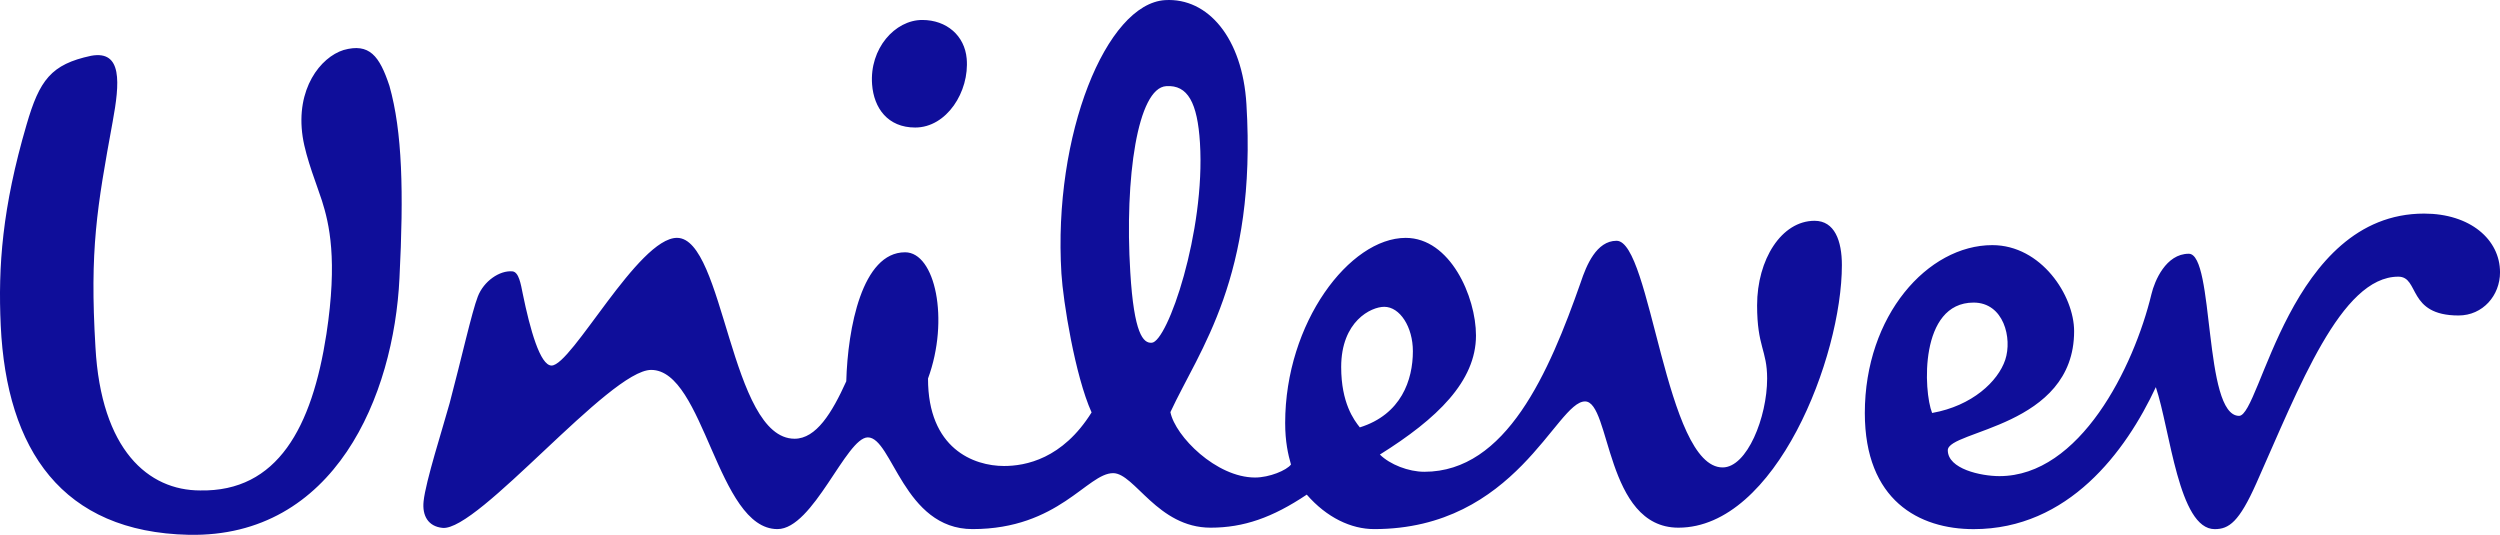
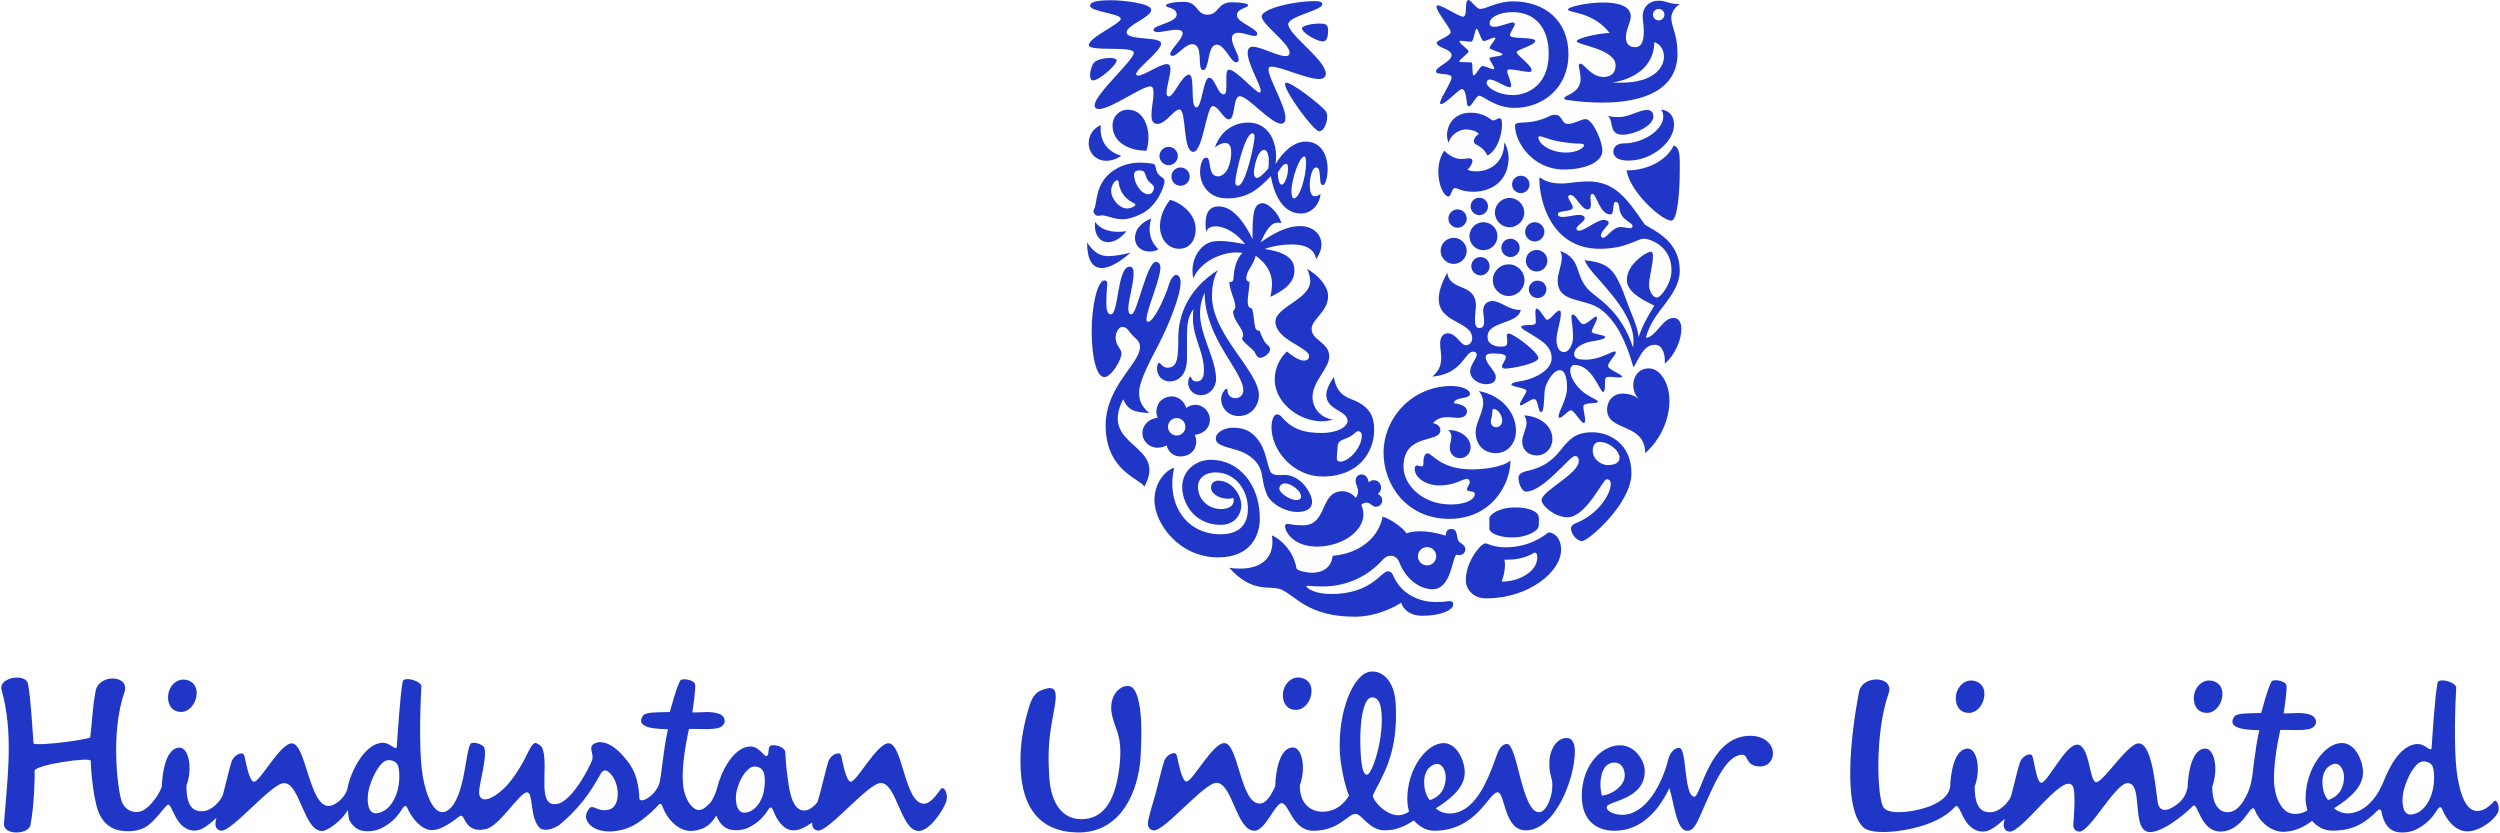
- <svg xmlns="http://www.w3.org/2000/svg" xmlns:xlink="http://www.w3.org/1999/xlink" version="1.1" id="Layer_1" width="1000" height="213.933" viewBox="0 0 1000 213.933" overflow="visible" enable-background="new 0 0 107.567 119" xml:space="preserve" style="overflow:visible">
-   <defs id="defs4237">
-     <pattern y="0" x="0" height="6" width="6" patternUnits="userSpaceOnUse" id="EMFhbasepattern" />
-   </defs>
-   <g id="g4177" transform="matrix(9.296751,0,0,9.296541,-0.01426004,-892.3554)" style="fill:#0f0e9a;fill-opacity:1">
-     <defs id="defs4179">
-       <rect y="0" height="119" width="107.566" x="0" id="XMLID_1_" />
-     </defs>
-     <clipPath id="XMLID_3_">
-       <use height="100%" width="100%" y="0" x="0" id="use4183" xlink:href="#XMLID_1_" />
-     </clipPath>
-     <path style="fill:#0f0e9a;fill-opacity:1" id="path4185" d="m 13.854,104.624 c -0.176,-0.561 -0.69,-1.822 -0.83,-2.753 -0.309,-2.062 0.769,-3.42 1.759,-3.731 1.111,-0.31 1.545,0.248 1.975,1.545 0.556,1.975 0.618,4.563 0.431,8.268 -0.243,5.061 -2.775,11.173 -9.069,11.046 -5.433,-0.119 -7.837,-3.638 -8.087,-9.007 -0.118,-2.531 0.063,-5.061 1.111,-8.639 0.556,-1.916 1.052,-2.598 2.777,-2.965 1.356,-0.248 1.234,1.17 0.927,2.842 -0.676,3.701 -0.99,5.488 -0.74,9.687 0.242,4.444 2.283,6.173 4.505,6.173 3.333,0.064 4.813,-2.713 5.433,-6.729 0.489,-3.208 0.12,-4.751 -0.192,-5.737 z m 71.064,4.383 c 1.298,0 1.67,1.535 1.36,2.465 -0.31,0.924 -1.419,1.978 -3.146,2.285 -0.372,-0.928 -0.558,-4.75 1.786,-4.75 z m -24.126,2.092 c 0,-1.045 -0.559,-1.91 -1.232,-1.91 -0.562,0 -1.853,0.615 -1.853,2.591 0,1.548 0.55,2.282 0.802,2.597 1.785,-0.558 2.283,-2.043 2.283,-3.278 z M 41.594,98.511 c -0.087,-0.99 -0.863,-1.664 -1.913,-1.664 -1.171,0 -2.274,1.229 -2.157,2.773 0.075,1.018 0.675,1.855 1.854,1.855 1.353,0.001 2.34,-1.542 2.216,-2.964 z m 10.037,3.625 c -0.107,-1.726 -0.525,-2.505 -1.452,-2.441 -1.229,0.074 -1.797,3.941 -1.546,8.006 0.16,2.652 0.555,3.061 0.923,3.035 0.68,-0.041 2.311,-4.779 2.075,-8.6 z m 40.941,6.497 c -0.765,3.173 -3.084,7.841 -6.544,7.841 -0.801,0 -2.221,-0.311 -2.221,-1.113 0,-0.865 5.435,-0.984 5.435,-5.122 0,-1.541 -1.419,-3.704 -3.519,-3.704 -2.777,0 -5.486,3.027 -5.486,7.223 0,3.762 2.337,4.997 4.682,4.997 4.075,0 6.544,-3.335 7.839,-6.11 0.62,1.852 0.984,6.11 2.533,6.11 0.615,0 1.05,-0.309 1.791,-1.973 1.847,-4.138 3.639,-8.89 6.109,-8.89 0.923,0 0.37,1.67 2.591,1.67 1.047,0 1.785,-0.864 1.785,-1.856 0,-1.421 -1.294,-2.528 -3.267,-2.528 -5.803,0 -7.033,8.703 -7.96,8.703 -1.544,0 -1.05,-6.975 -2.163,-6.975 -0.988,-0.001 -1.473,1.176 -1.605,1.727 z M 43.2,116.038 c 0.925,0 2.516,-0.3 3.768,-2.305 -0.716,-1.59 -1.227,-4.803 -1.298,-5.973 -0.368,-5.983 1.937,-11.611 4.46,-11.767 1.85,-0.112 3.33,1.639 3.5,4.476 0.455,7.455 -2.028,10.567 -3.271,13.252 0.21,1.041 1.976,2.813 3.642,2.813 0.615,0 1.359,-0.309 1.546,-0.559 -0.124,-0.429 -0.25,-0.984 -0.25,-1.789 0,-4.32 2.778,-7.963 5.186,-7.963 1.913,0 3.024,2.53 3.024,4.2 0,1.972 -1.668,3.58 -4.135,5.123 0.434,0.429 1.232,0.741 1.914,0.741 3.521,0 5.363,-4.26 6.727,-8.15 0.246,-0.742 0.681,-1.789 1.543,-1.789 1.481,0 2.101,9.752 4.563,9.752 1.053,0 1.915,-2.162 1.915,-3.824 0,-1.236 -0.432,-1.36 -0.432,-3.15 0,-1.973 1.05,-3.638 2.473,-3.638 0.863,0 1.175,0.86 1.175,1.907 0,3.951 -2.843,11.297 -7.034,11.297 -3.153,0 -2.907,-5.432 -4.017,-5.432 -1.24,0 -2.968,5.493 -9.072,5.493 -0.992,0 -2.039,-0.493 -2.901,-1.483 -1.479,0.99 -2.717,1.422 -4.137,1.422 -2.281,0 -3.271,-2.346 -4.194,-2.346 -1.113,0 -2.344,2.407 -6.051,2.407 -2.962,0 -3.456,-3.946 -4.503,-3.946 -0.928,0 -2.347,3.946 -3.889,3.946 -2.596,0 -3.146,-6.849 -5.434,-6.849 -1.789,0 -7.444,6.956 -8.979,6.797 -0.617,-0.064 -0.877,-0.525 -0.812,-1.143 0.087,-0.854 0.822,-3.14 1.12,-4.221 0.499,-1.877 0.957,-3.934 1.213,-4.59 0.254,-0.662 0.939,-1.134 1.489,-1.083 0.277,0.026 0.36,0.543 0.446,0.97 0.312,1.526 0.747,3.082 1.238,3.082 0.867,0 3.73,-5.494 5.396,-5.494 2.04,0 2.284,8.643 5.06,8.643 0.928,0 1.609,-1.109 2.224,-2.471 0.063,-2.287 0.68,-5.551 2.531,-5.551 1.297,0 1.915,2.898 0.986,5.432 -0.002,3.022 1.971,3.763 3.27,3.763" clip-path="url(#XMLID_3_)" />
+ <svg xmlns="http://www.w3.org/2000/svg" height="182.483" viewBox="0 0 1000 333.345" width="547.997">
+   <g fill="#1f36c7" transform="matrix(1.333333 0 0 -1.333333 -733.7521 127.3871)">
+     <path d="m6.654 271.311c-3.363-.15-7.428 1.735-6.527 4.947 4.842 17.458 2.377 34.818.965 53.25-.676 5.17 9.803 4.751 10.578.863 1.452-7.268 1.83-19.216 1.641-21.662-.179-2.436 22.646-5.807 22.537-4.027-.109 1.78.846 14.515 2.943 20.062 2.108 5.558 5.775 7.319 8.967 7.846 3.191.517 7.517.337 10.639-1.83 3.112-2.177 6.481-6.969 7.973-8.371 2.118-2.008 2.824 10.191 11.115 10.191 2.774 0 5.42-2.207 8.631-5.051-.169.756-.288 1.392-.338 1.879-.189 1.73.536 3.022 2.266 3.201 4.305.437 20.143-19.049 25.164-19.049 6.403 0 7.943 19.188 15.211 19.188 2.307 0 8.362-4.514 10.311-8.471.169.686.287 3.51.635 4.146.915 1.68 2.338 3.25 4.336 3.996 1.551.577 5.388.756 8.49-.805 3.102-1.581 5.876-3.729 8.232-7.576.686-1.143 1.58-2.098 2.236-.408.666 1.68 3.57 7.049 8.004 8.48 4.434 1.432 10.149-3.3 12.754-5.209 1.312-.974 1.602.756 2.705 2.406 1.104 1.65 3.221 3.967 8.361 2.525 5.14-1.442 13.222-14.636 16.006-14.576 2.784.07.865 10.769 5.479 14.566 2.118.935 4.743.237 7.457-1.473 7.466-6.244 12.059-12.279 16.672-20.689.994-1.471 2.029-1.61 3.58-.119 4.205 4.046 4.354 13.591-.408 14.654-4.752 1.084-6.274-2.464-7.885-.396-1.611 2.068-1.759 3.956-.029 6.104 1.73 2.138 5.647 3.371 9.793 2.953 4.146-.427 7.417-1.689 10.758-4.125 3.331-2.416 5.458-4.514 7.396-6.592.497-.517 1.084-.439 1.621 1.162 1.461 4.235 6.244 10.031 12.109 9.365 5.846-.666 7.544-3.638 9.334-6.104.149.467.34.914.578 1.371.865 1.68 2.216 3.262 4.115 3.998 1.471.567 5.13.935 8.152-.566 3.042-1.491 5.638-3.56 7.994-7.328.656-1.054 1.321-1.024 1.947.666.626 1.68 2.714 6.274 6.174 7.447 3.44 1.163 6.414-.895 9.406-2.824l-.01.039c-.179 1.73.547 3.022 2.277 3.201 4.305.437 20.142-19.049 25.152-19.049 6.413 0 7.953 19.199 15.221 19.199 4.324 0 9.673-8.131 10.896-11.512v-.002c1.221-3.39-.955-6.769-2.078-5.258-1.133 1.511-3.926 5.875-6.75 5.875-7.775 0-8.461-24.209-14.178-24.209-4.663 0-12.685 15.391-15.111 15.391-1.372 0-2.594-4.364-3.459-8.639-.249-1.193-.478-2.635-1.254-2.715-1.541-.139-3.47 1.184-4.176 3.043-.716 1.829-1.999 7.594-3.4 12.844-.268.974-.655 2.287-1.072 3.699-.746 1.044-2.794 2.713-3.709 3.012-6.482 2.128-7.557-8.312-8.113-12.109-.557-3.808-.874-7.227-1.014-10.746-.099-2.664-5.329-3.699-6.283-2.506-.656.815-.208 3.151-1.043 3.797-1.064.815-3.103-4.185-7.209-3.777-6.492.666-11.225 10.221-12.766 16.504-.328 1.342-1.302 4.146-2.645 5.846-.189.219-.378.418-.566.627l-.029.019v.01c-1.73 1.76-3.093 2.714-4.783 2.336-1.69-.368-4.931-3.46-5.637-9.922-.706-6.452 1.035-16.564 2.367-22.439 3.659-.129 7.545.359 11.154-.268 4.036-.676 4.046-4.742.814-5.836-3.48-1.173-6.949-.408-10.617-.547.249-1.879 1.462-9.496 1.094-11.275-.358-1.76-5.33-2.643-5.986-1.381-1.829 3.549-3.369 10-4.125 12.525-4.613.129-9.644-.048-10.658 1.354-4.176 5.746 8.152 5.408 9.912 5.537-1.988 8.928-2.426 17.249-3.311 21.146-1.223 5.359-8.103 9.088-8.162 6.463-.109-4.146-1.024-8.709-2.754-11.801-1.73-3.092-4.564-6.384-7.209-8.393-2.217-1.7-5.597-3.111-8.143-1.6-2.545 1.511.08 3.987-.785 6.502-.855 2.515-7.854 16.464-13.998 17.588-8.182 1.501-3.599-13.61-5.607-21.256-.388-1.501-.944-2.228-2.555-3.014-1.601-.805-2.793 2.238-4.762 6.105-2.227 4.384-5.787 9.652-8.859 12.396-5.796 5.18-9.534 5.012-9.484.945.04-3.181 3.112-13.353 2.197-17.369-.07-1.471-4.255-2.943-5.527-1.988-2.157 2.664-2.247 21.086-8.689 26.346-5.528 4.514-9.136-5.427-10.508-13.053-1.362-7.616-1.314-22.906-.578-36.109.119-2.187-6.828-4.216-7.475-2.068-1.084 5.836-1.979 20.361-2.387 26.336-.775 1.541-2.714-2.376-6.621-1.68-6.77 1.213-11.871 11.721-13.104 18.084-.726 3.738-5.011 7.148-7.566 7.148-7.765 0-9.037-25.074-14.744-25.074-4.673 0-12.685 15.381-15.121 15.381-1.372 0-2.596-4.354-3.471-8.629-.239-1.193-.467-2.635-1.252-2.715-1.531-.139-3.45 1.184-4.166 3.033-.716 1.839-1.999 7.604-3.4 12.854-.08.308-.178.636-.277.994-1.243 2.615-4.494 6.115-8.113 6.264-3.619.149-6.383-1.799-6.383-10.25 2.605-7.099.875-15.221-2.764-15.221-5.18 0-6.909 9.136-7.078 15.549-.626 2.177-3.63 6.989-6.752 9.146-3.122 2.147-7.805 1.074-9.346-3.221-1.541-4.305-4.583-27.43 1.104-43.625 2.446-6.969-10.17-7.597-11.512-.578-1.352 7.019-1.412 12.906-2.168 18.543-.119.905-20.56 3.618-22.707 2.555-.597-7.407-.955-16.583-2.188-23.801-.287-1.708-2.052-2.531-4.07-2.621zm66.178.783c-3.281 0-6.363 3.449-6.035 7.773.209 2.853 1.889 5.199 5.189 5.199 3.788 0 6.553-4.324 6.215-8.311-.249-2.764-2.426-4.662-5.369-4.662zm82.293 32.271c1.44-.054 2.961.657 3.576 1.867.905 1.76 1.014 7.259-.338 11.266-1.342 4.007-3.877 7.555-7.924 8.111-4.036.557-4.046-5.597-3.43-8.818.616-3.211 3.121-9.654 6.293-11.852.528-.367 1.168-.549 1.822-.574zm146.6 2.566c1.415.004 3.009.713 3.551 2.402.825 2.585.418 6.573-.348 9.049-.775 2.476-2.941 6.511-6.908 7.008-3.957.487-4.374-5.617-3.529-8.838.855-3.221 2.335-6.891 5.338-9.088.465-.345 1.156-.535 1.896-.533z" fill-rule="evenodd" transform="matrix(.75 0 0 -.75 550.3143 95.5353)" />
+     <path d="m751.207 272.066c-3.103-.15-6.679 1.448-7.35 4.957-3.012 15.639-6.83 45.733 1.641 54.174 3.659 3.649 19.037 1.71 27.607-1.969 5.955-2.555 7.835-4.871 9.316-6.283 2.118-2.008 2.824 10.021 11.125 10.021 2.764 0 5.408-2.207 8.619-5.051-.169.756-.289 1.392-.338 1.879-.179 1.73.537 3.022 2.277 3.191 5.021.527 21.475-24.059 25.283-18.312 1.481 2.237.346 14.555.297 15.111-.189 1.73.548 3.022 2.268 3.191 4.305.447 14.466-19.416 19.477-19.416 6.363 0 1.381 18.709 8.43 19.564 5.06.616 14.477-7.089 17.658-10.35 2.048-2.098 2.823 10.191 11.125 10.191 3.917 0 6.759-2.366 8.758-4.523 1.998-2.157 4.066-6.522 4.961-4.086 1.551 4.205 6.234 8.938 11.852 8.699 4.504-.199 8.152-2.158 11.045-4.365 2.416 2.764 5.349 3.908 8.133 3.908 9.326.06 14.078-4.086 18.055-8.023 1.024-.994 1.591-.16 1.721.824.209 1.611.894 3.132 1.252 3.818.885 1.69 2.039 2.964 4.047 3.699 1.551.577 5.388.764 8.49-.807 3.102-1.571 5.866-3.727 8.223-7.564.706-1.153 1.58-2.098 2.246-.418.666 1.69 3.172 7.059 8.004 8.49 4.822 1.432 11.661-3.042 14.018-6.84 1.432-2.307-.248-5.986-1.213-5.012-.815.815-2.267 2.455-4.156 3.33-6.502 2.973-9.156-4.951-10.518-12.576-1.362-7.635-1.314-22.916-.578-36.109.129-2.197-6.838-4.224-7.475-2.066-1.084 5.836-1.979 20.361-2.387 26.336-.775 1.531-2.714-2.388-6.631-1.682-6.005 1.074-10.012 8.452-12.637 15.023-2.625 6.582-7.795 12.676-14.416 12.676-1.909 0-4.146-.875-5.359-2.078 6.91-4.325 11.584-8.828 11.584-14.355 0-4.673-3.112-11.762-8.471-11.762-6.741 0-14.525 10.199-14.525 22.299 0 1.839.466 3.57.744 4.674-2.197 1.402-5.16 1.919-7.586.885-2.058-.885-4.941-4.186-5.646-10.648-.706-6.452 1.045-16.564 2.367-22.439 3.669-.129 7.545.359 11.154-.268 4.036-.686 4.057-4.732.826-5.836-3.49-1.173-6.96-.408-10.619-.537.249-1.889 1.461-9.504 1.094-11.283-.368-1.76-5.338-2.655-5.994-1.383-1.829 3.559-3.361 10.002-4.127 12.527-4.603.139-9.634-.05-10.648 1.352-4.186 5.746 8.143 5.418 9.902 5.527-1.988 8.938-2.416 17.259-3.311 21.156-.467 2.048-1.331 4.415-2.932 7.02-1.581 2.545-3.54 4.555-6.225 4.664-2.684.119-6.373-1.789-6.373-10.25 2.595-7.099.865-15.223-2.764-15.223-5.19 0-6.909 9.148-7.088 15.561-.626 2.177-1.164 5.2-6.135 8.033-2.475 1.412-4.732 1.431-5.607-1.064-.885-2.505-1.788-24.617-7.883-24.617-4.663 0-15.142 17.349-17.479 15.381-2.346-1.949-2.326-14.873-7.188-14.873-4.663 0-11.841 15.262-14.277 15.262-1.372-0-2.217-4.356-3.082-8.631-.249-1.193-.478-2.635-1.254-2.715-1.541-.139-3.458 1.184-4.174 3.033-.716 1.839-1.999 7.596-3.4 12.855-.08.308-.17.636-.279.994-1.243 2.615-4.494 6.115-8.113 6.264-3.619.149-6.383-1.799-6.383-10.26 2.605-7.089.875-15.223-2.764-15.223-5.18 0-6.909 9.148-7.078 15.561-.626 2.177-1.6 4.484-6.75 6.939-5.14 2.456-17.11 4.603-19.805 1.213-2.704-3.4-3.759-29.658 1.928-45.854 1.223-3.485-1.407-5.383-4.51-5.533zm132.781.404c-3.281 0-6.373 3.449-6.045 7.773.209 2.853 1.891 5.199 5.191 5.199 3.798 0 6.561-4.324 6.213-8.301-.239-2.764-2.417-4.672-5.359-4.672zm-95.312.01c-3.281 0-6.373 3.449-6.035 7.764.209 2.863 1.889 5.211 5.189 5.211 3.788 0 6.551-4.326 6.203-8.312-.239-2.764-2.415-4.662-5.357-4.662zm181.213 32.393c1.44-.055 2.963.657 3.578 1.867.895 1.75 1.004 7.257-.338 11.254-1.342 4.017-3.877 7.566-7.924 8.123-4.036.547-4.046-5.597-3.43-8.818.626-3.211 3.121-9.664 6.293-11.852.528-.367 1.166-.549 1.82-.574zm-35.285.932c1.889 0 3.449 2.426 3.449 5.359 0 3.46-1.392 7.605-6.393 9.176-.706-.885-2.246-2.943-2.246-7.277 0-5.538 3.619-7.258 5.189-7.258z" fill-rule="evenodd" transform="matrix(.75 0 0 -.75 550.3143 95.5353)" />
+     <g stroke-width="2.101">
+       <path d="m885.484-124.261c-.37 1.179-1.45 3.828-1.744 5.784-.649 4.332 1.616 7.185 3.696 7.838 2.334.651 3.246-.521 4.149-3.246 1.168-4.149 1.298-9.586.905-17.37-.511-10.632-5.83-23.473-19.053-23.206-11.414.25-16.465 7.643-16.99 18.922-.248 5.317.132 10.633 2.334 18.149 1.168 4.025 2.21 5.458 5.834 6.229 2.849.521 2.593-2.458 1.948-5.971-1.42-7.775-2.08-11.53-1.555-20.351.508-9.336 4.796-12.969 9.465-12.969 7.002-.134 10.112 5.7 11.414 14.137 1.027 6.74.252 9.981-.403 12.053zm149.299-9.208c2.727 0 3.509-3.225 2.857-5.179-.651-1.941-2.981-4.156-6.609-4.8-.781 1.95-1.172 9.979 3.752 9.979zm-50.687-4.395c0 2.195-1.174 4.013-2.588 4.013-1.181 0-3.893-1.292-3.893-5.443 0-3.252 1.156-4.794 1.685-5.456 3.75 1.172 4.796 4.292 4.796 6.887zm-40.333 26.446c-.183 2.08-1.813 3.496-4.019 3.496-2.46 0-4.777-2.582-4.532-5.826.158-2.139 1.418-3.897 3.895-3.897 2.843-.002 4.916 3.24 4.656 6.227zm21.087-7.616c-.225 3.626-1.103 5.263-3.051 5.128-2.582-.155-3.775-8.28-3.248-16.82.336-5.571 1.166-6.431 1.939-6.376 1.429.086 4.855 10.04 4.359 18.067zm86.014-13.649c-1.607-6.666-6.479-16.473-13.748-16.473-1.683 0-4.666.653-4.666 2.338 0 1.817 11.418 2.067 11.418 10.761 0 3.237-2.981 7.782-7.393 7.782-5.834 0-11.526-6.359-11.526-15.175 0-7.903 4.91-10.498 9.836-10.498 8.561 0 13.748 7.006 16.469 12.836 1.303-3.891 2.067-12.836 5.322-12.836 1.292 0 2.206.649 3.763 4.145 3.88 8.693 7.645 18.677 12.835 18.677 1.939 0 .777-3.508 5.443-3.508 2.2 0 3.75 1.815 3.75 3.899 0 2.985-2.719 5.311-6.864 5.311-12.192 0-14.776-18.284-16.723-18.284-3.244 0-2.206 14.654-4.544 14.654-2.076.002-3.095-2.471-3.372-3.628zm-103.726-15.557c1.943 0 5.286.63 7.916 4.843-1.504 3.34-2.578 10.09-2.727 12.548-.773 12.569 4.069 24.393 9.37 24.721 3.887.235 6.996-3.443 7.353-9.403.956-15.662-4.261-22.2-6.872-27.841.441-2.187 4.151-5.91 7.652-5.91 1.292 0 2.855.649 3.248 1.174-.261.901-.525 2.067-.525 3.758 0 9.076 5.836 16.729 10.895 16.729 4.019 0 6.353-5.315 6.353-8.824 0-4.143-3.504-7.521-8.687-10.763.912-.901 2.588-1.557 4.021-1.557 7.397 0 11.267 8.95 14.133 17.122.517 1.559 1.431 3.758 3.242 3.758 3.111 0 4.414-20.488 9.586-20.488 2.212 0 4.023 4.542 4.023 8.034 0 2.597-.907 2.857-.907 6.618 0 4.145 2.206 7.643 5.196 7.643 1.813 0 2.469-1.807 2.469-4.006 0-8.301-5.973-23.733-14.778-23.733-6.624 0-6.107 11.412-8.439 11.412-2.605 0-6.236-11.54-19.059-11.54-2.084 0-4.284 1.036-6.095 3.116-3.107-2.08-5.708-2.987-8.691-2.987-4.792 0-6.872 4.929-8.811 4.929-2.338 0-4.925-5.057-12.713-5.057-6.223 0-7.261 8.29-9.46 8.29-1.95 0-4.931-8.29-8.17-8.29-5.454 0-6.609 14.389-11.416 14.389-3.759 0-15.639-14.614-18.864-14.28-1.296.134-1.843 1.103-1.706 2.401.183 1.794 1.727 6.597 2.353 8.868 1.048 3.943 2.011 8.265 2.548 9.643.534 1.391 1.973 2.382 3.128 2.275.582-.055.756-1.141.937-2.038.655-3.206 1.569-6.475 2.601-6.475 1.821 0 7.836 11.542 11.337 11.542 4.286 0 4.798-18.158 10.631-18.158 1.95 0 3.38 2.33 4.672 5.191.132 4.805 1.429 11.662 5.317 11.662 2.725 0 4.023-6.088 2.071-11.412-.004-6.349 4.141-7.906 6.87-7.906" />
+       <path d="m1037.451 55.09c-.962 0-2.34 0-3.099 1.511-.622 1.24-.412 3.237-1.582 4.13 1.17-.342 2.408-.342 3.37-.342 3.101 0 6.063 2.132 8.336 2.132 1.498 0 1.981-.964 1.981-1.924 0-3.032-6.112-5.506-9.007-5.506zm1.513-7.775c7.149 0 13.696 5.71 13.696 10.731 0 2.342-1.105 4.267-3.927 4.611.481-.62.687-1.101.687-2.202 0-3.786-5.767-7.983-12.036-7.983-2.273 0-2.962-1.58-2.962-2.405 0-1.929 1.861-2.752 4.542-2.752zm-.548-2.891c.897-6.534 10.799-15.343 13.482-15.135 1.794.151 2.481 8.532 2.481 15.135 0 3.784.208 6.744-1.79 7.433-3.17-6.401-11.486-7.708-14.173-7.433" />
+       <path d="m883.549 1.148c2.336 0 1.855 14.313 5.639 14.313.897 0 1.172-.895 1.172-1.996 0-3.233-1.584-7.983-1.584-10.595 0-1.309.345-1.723.964-1.723 1.653 0 4.542 15.759 7.362 15.759.895 0 1.307-.895 1.307-1.79 0-3.303-4.193-12.796-4.193-15.479 0-.414.134-.756.481-.756 1.721 0 5.16 7.429 6.259 11.143.62 1.929 1.445 2.962 2.204 2.962.687 0 1.309-.758 1.309-2.342 0-3.714-3.443-12.452-6.471-18.303-2.336-4.54-5.983-11.072-5.983-14.719 0-1.859.338-3.784 3.023-6.124-4.404.275-6.191.687-7.841 4.126-7.364-14.654 13.553-13.21 6.397-26.208-1.309 2.334-11.626 4.744-11.626 18.366 0 11.765 10.318 18.645 10.318 23.528 0 .962-.34 1.788-1.235 2.544-2.273 1.931-2.343 3.508-4.13 3.508-1.305 0-2.893-3.025-1.24-5.708.553-.895 1.034-1.445 1.034-2.271 0-1.924-3.03-7.082-5.16-7.082-2.135 0-3.782 5.29-3.782 13.826 0 7.572 1.716 15.204 3.851 15.204.618 0 .824-.412.824-.964 0-.895-.273-2.681-.273-5.708 0-3.233.756-3.511 1.376-3.511" />
+       <path d="m901.089-19.007c2.893 0 5.298 2.137 5.298 6.876v7.021c0 2.683.208 5.708 1.998 7.845-.208-.897-.208-1.859-.208-2.754 0-5.918 3.301-9.979 3.301-15.687 0-2.13-.62-3.303-2.267-3.303-1.584 0-1.445 1.445-1.792 1.445-.273 0-.687-.893-.687-1.857 0-1.445 1.032-3.714 3.92-3.714 2.479 0 4.471 2.269 4.471 4.815 0 6.187-4.815 13.072-4.815 19.675 0 2.891.756 4.815 1.376 6.332 0-13.693 11.626-23.668 11.626-29.376 0-1.309-.962-2.342-2.408-2.342-1.582 0-2.34 1.242-2.34 2.206 0 .481-.069.618-.275.618-.41 0-1.649-1.376-1.649-3.168 0-2.267 1.855-5.023 5.296-5.023 3.918 0 6.053 3.307 6.053 6.265 0 7.221-14.103 18.162-14.103 29.855 0 1.998.34 5.231 1.79 7.706-9.082-5.845-11.902-13.622-11.902-20.433 0-5.918-.206-8.872-3.233-8.872-1.584 0-1.996 1.441-2.548 1.441-.412 0-.62-1.237-.62-1.58.004-2.544 1.864-3.99 3.719-3.99" />
+       <path d="m1005.326 58.46c.874.586 4.752-.342 9.767 2.137.618.338 1.237.477 1.788.477 2.412 0 1.792-2.75 3.996-2.75 1.716 0 3.925 1.445 5.233 1.445 2.05 0 5.011-6.469 5.011-9.496 0-3.508-5.288-5.643-11.553-5.643-9.145 0-14.656 7.981-14.656 13.143 0 .412.21.55.414.687zm15.001-8.738c3.03 0 5.301 1.376 5.301 2.204 0 .271-.412.479-1.309.479-.895 0-2.685.067-6.059.62-2.895.481-5.097 1.582-5.923 1.582-.275 0-.414-.137-.414-.342 0-1.792 3.307-4.542 8.404-4.542" />
+       <path d="m902.537-44.945c-2.269-.553-5.918-4.124-5.918-9.773 0-6.737 7.225-17.13 19.127-17.13 10.042 0 12.521 6.95 12.521 11.632 0 10.387-6.395 17.681-14.719 17.681-4.542 0-8.603-3.303-8.603-8.185 0-4.546 3.441-11.355 11.626-11.355 3.853 0 6.122 2.756 6.122 5.912 0 3.099-2.819 7.361-6.95 7.361-1.237 0-2.13-.817-2.13-2.13 0-1.647 2.267-3.303 5.091-3.303.685 0 1.237.139 1.515.277.134-.212.206-.553.206-.828 0-1.584-1.515-2.548-3.853-2.548-3.509 0-6.88 2.613-6.88 6.75 0 2.471 2.135 4.258 5.229 4.258 6.122 0 9.767-5.433 9.767-10.872 0-4.88-2.679-7.706-8.185-7.706-11.009.002-16.37 9.912-13.965 19.958" />
+       <path d="m981.073-85.256c3.301 0 3.128.275 4.162.275 1.029 0 1.101-.62 1.101-1.034 0-1.515-3.374-3.372-9.36-3.372-3.509 0-5.643 1.859-6.261 3.922-3.439-2.202-8.666-4.198-13.828-4.198-14.101 0-17.679 6.128-22.085 8.118-3.372 1.515-8.532-1.445-15.757 6.605.964-.208 2.273-.275 3.305-.275 6.326 0 9.698 3.09 9.698 8.048 0 .622-.069 1.303-.139 1.92 1.929-.756 6.334-4.055 7.368-9.901.134-.689 2.954-1.307 4.744-1.307 2.479 0 5.643 1.034 6.124 5.088 8.257.687 13.832 5.569 15.003 11.769 2.954-.964 6.326-3.647 7.152-5.027 1.17.412 2.544.62 4.126.62 2.202 0 4.681-.414 7.637-1.309.139.895.275 1.996 1.653 1.996 2.063 0 1.513-2.271 2.202-3.571.345-.689 2.067-1.101 2.067-2.479 0-1.311-1.107-1.794-1.794-1.794-.275 0-.62.069-.828.137-1.374-.481-1.445-10.382-7.223-10.382-4.263 0-8.185 3.508-9.908 7.908-.481 1.307-1.513 2.134-2.477 2.134-1.099 0-1.719-.208-3.023-1.653-3.714-4.055-9.908-7.563-17.545-7.563-2.34 0-4.198.21-4.681.21-.277 0-.277-.069-.277-.137 0-.483 2.338-2.342 7.431-2.342 12.11 0 15.07 6.813 16.994 6.813.279 0 1.099 0 1.58-1.103 2.826-6.601 8.986-8.116 12.839-8.116zm-5.334 13.75c0-1.515 1.24-2.754 2.754-2.754 1.515 0 2.752 1.24 2.752 2.754 0 1.517-1.237 2.756-2.752 2.756-1.515 0-2.754-1.24-2.754-2.756" />
+       <path d="m1030.228-37.169c-.964 0-1.996-.758-1.996-2.62 0-2.057 1.584-3.368 2.477-3.777.483-.279 1.242-.555 1.992-.555 1.998 0 3.584.555 3.584 2.208 0 2.124-3.103 4.744-6.057 4.744zm-7.423-4.263c-1.446 0-9.437-10.664-14.587-10.664-1.237 0-2.271 2.338-2.271 4.12 0 .964.618 1.653 2.826 2.139 11.83 2.683 9.213 11.561 19.318 11.561 5.572 0 11.774-3.79 11.774-12.317 0-9.082-12.927-20.362-14.856-20.362-1.584 0-3.305 2.269-3.305 3.782 0 .481.208 1.101 1.584 1.651 6.597 2.618 10.376 8.67 10.376 11.769 0 .689-.343 1.37-1.238 1.37-1.168 0-6.177-11.416-11.757-11.416-3.859 0-7.784 3.5-7.784 5.156 0 2.756 11.158 7.843 11.158 11.7 0 1.447-.689 1.513-1.24 1.513" />
+       <path d="m886.643 48.758s-1.994-1.511-4.471-1.511c-2.956 0-5.296 2.2-5.296 5.296 0 2.134 1.101 4.334 3.645 5.437-.067-.414-.067-.756-.067-1.17-.002-3.924 2.2-6.88 6.189-8.053zm14.723-13.21c-1.513-1.786-3.097-4.815-3.097-7.91 0-3.714 2.273-6.809 5.782-6.809 3.37 0 4.954 2.889 4.954 5.845 0 4.609-4.198 7.847-7.639 8.874zm-22.839-2.75c-.13-.212-.208-.483-.208-.758 0-.62.689-1.307 1.305-1.307.55 0 .895.137 1.17.137 1.649 0 3.509-1.168 6.191-1.168 1.58 0 3.439.483 5.778 1.649 4.954 2.479 6.883 8.601 6.883 9.635 0 1.309-1.05 1.137-1.929 2.34-.878 1.2-.542 2.261-1.101 2.821-.317.321-1.305.342-2.546.481-.414.044-.964.069-1.515.069-2.267 0-4.958-.279-7.979-2.204-5.967-3.809-5.088-10.114-6.049-11.696zm16.167 8.532c.477-.649 1.792-1.447 1.792-1.929 0-.96-.555-2.202-1.653-2.202-2.41 0-4.334 3.647-4.334 5.714 0 1.305.758 1.441 1.788 1.441.481 0 .689-.069 1.032-.275.618-.345.618-1.719 1.376-2.75zm-6.332-8.395c-2.269 0-4.746 2.819-4.746 5.368 0 1.374 1.032 3.097 1.788 3.097.275 0 .414-.208.481-.691.412-3.37 2.616-5.298 4.681-6.258.206-.137.345-.206.345-.342 0-.483-1.309-1.172-2.548-1.172zm5.851 17.338c.342 1.103.618 2.475.618 3.992 0 3.3-1.517 8.324-6.194 8.324-2.681 0-4.612-2.132-4.612-4.679 0-5.437 5.437-7.637 10.187-7.637zm-17.82-27.519c0-5.227 1.584-7.706 4.404-7.706 2.202 0 5.16 1.584 8.666 4.611-2.681-.62-4.748-1.034-6.603-1.034-2.477 0-4.401.964-6.467 4.128zm2.41 6.124c-.067-.347-.067-.689-.067-1.032 0-3.233 1.716-5.023 3.988-5.023 1.714 0 3.714 1.032 5.498 3.305-.752-.137-1.649-.206-2.475-.206-2.542 0-5.294.685-6.944 2.956zm16.856.962c-1.586-.412-4.887-2.338-4.887-5.777 0-2.475 1.924-4.061 4.334-4.061 1.24 0 2.132.277 2.683.689-1.924 1.857-2.614 3.922-2.614 5.983 0 1.447.206 2.34.483 3.166zm2.475 18.851c0-1.513 1.237-2.754 2.75-2.754 1.515 0 2.754 1.24 2.754 2.754 0 1.513-1.24 2.754-2.754 2.754-1.513 0-2.75-1.242-2.75-2.754zm3.576-6.191c0-1.515 1.242-2.754 2.759-2.754 1.511 0 2.75 1.24 2.75 2.754 0 1.511-1.24 2.75-2.75 2.75-1.519 0-2.759-1.24-2.759-2.75" />
+       <path d="m1009.047 8.72c0 1.374 1.24 2.544 2.599 2.544 1.517 0 2.687-1.17 2.687-2.544 0-1.582-1.172-2.685-2.687-2.685-1.359 0-2.599 1.103-2.599 2.685zm-24.156 21.189c0-1.513 1.242-2.752 2.75-2.752 1.519 0 2.759 1.24 2.759 2.752 0 1.511-1.242 2.75-2.759 2.75-1.508 0-2.75-1.24-2.75-2.75zm-2.336-9.7c0-2.134 1.784-3.92 3.92-3.92 2.13 0 3.925 1.786 3.925 3.92 0 2.13-1.794 3.922-3.925 3.922-2.137 0-3.92-1.792-3.92-3.922zm8.67 4.403c0-2.342 1.859-4.198 4.185-4.198 2.338 0 4.204 1.855 4.204 4.198 0 2.338-1.866 4.195-4.204 4.195-2.326 0-4.185-1.857-4.185-4.195zm.347 8.943c0-1.447 1.17-2.62 2.601-2.62 1.445 0 2.616 1.172 2.616 2.62 0 1.441-1.172 2.611-2.616 2.611-1.431 0-2.601-1.17-2.601-2.611zm12.448 6.601c0-1.441 1.17-2.611 2.618-2.611 1.446 0 2.618 1.17 2.618 2.611 0 1.447-1.172 2.618-2.618 2.618-1.448 0-2.618-1.17-2.618-2.618zm-5.164-8.462c0-2.405 1.996-4.399 4.406-4.399 2.412 0 4.41 1.994 4.41 4.399 0 2.412-1.996 4.403-4.41 4.403-2.41 0-4.406-1.992-4.406-4.403zm-7.08-16.097c0-1.515 1.24-2.75 2.742-2.75 1.515 0 2.756 1.235 2.756 2.75 0 1.515-1.242 2.752-2.756 2.752-1.502 0-2.742-1.237-2.742-2.752zm9.009 5.506c0-1.515 1.237-2.754 2.756-2.754 1.513 0 2.752 1.24 2.752 2.754 0 1.511-1.24 2.75-2.752 2.75-1.519 0-2.756-1.24-2.756-2.75zm-2.546-9.702c0-2.613 2.132-4.748 4.75-4.748 2.616 0 4.754 2.134 4.754 4.748 0 2.613-2.139 4.748-4.754 4.748-2.618 0-4.75-2.134-4.75-4.748zm9.912 5.851c0-1.792 1.448-3.237 3.225-3.237 1.79 0 3.235 1.445 3.235 3.237 0 1.786-1.445 3.231-3.235 3.231-1.777 0-3.225-1.445-3.225-3.231zm-.206 8.668c0-1.586 1.311-2.893 2.876-2.893 1.586 0 2.895 1.307 2.895 2.893 0 1.58-1.309 2.887-2.895 2.887-1.565 0-2.876-1.307-2.876-2.887" />
+       <path d="m1014.952-64.348c-1.79-1.378-5.975-4.469-12.931-4.469-3.716 0-5.37 1.17-5.92 1.17-.689 0-1.445-.687-2.204-1.584-1.635-1.929-3.771-5.506-3.771-9.424 0-2.75 2.137-5.498 6.112-5.498 12.879 0 22.503 8.046 22.503 14.578 0 3.712-2.202 5.227-3.788 5.227zm-3.578.756c.557.475.687 1.237.687 1.998v1.582c0 1.998-3.015 3.162-7.147 3.162-5.028 0-7.712-2.265-7.712-3.231v-3.164c0-1.311 3.032-2.618 6.75-2.618 2.96 0 5.645.756 7.423 2.271zm-.555-6.811c.347 0 .756-.204.756-1.445 0-1.511-.685-3.504-3.151-5.084-1.721-1.174-4.063-2.139-7.505-2.2.55 1.645.964 3.37.964 5.013 0 .553-.067.966-.137 1.584h.895c5.439-.002 7.782 2.132 8.177 2.132" />
+       <path d="m984.546 13.67c.756-5.845 8.607-2.887 8.607-9.971 0-1.034-.275-2.55-.275-3.855 0-1.515.134-2.821 1.294-2.821 1.168 0 1.445.824 1.445 1.926 0 1.103-.277 2.477-.277 3.233 0 2.41 1.723 2.958 2.759 2.958 2.616 0 4.611-2.683 8.538-2.683-.897-4.403-9.986-3.233-9.986-8.051 0-2.41 2.41-2.956 3.994-2.956 1.445 0 1.929.206 1.929 1.441 0 .691-.139 1.447-.139 1.929 0 .277.208.553.552.553 1.519 0 8.935-5.643 8.935-7.366 0-1.58-7.834-3.162-10.105-3.162-.689 0-.828.481-.828.756 0 .481 1.17 1.926 1.17 2.75 0 .62-1.032 1.034-3.788 1.034-1.309 0-2.273-.139-2.273-1.172 0-1.853 3.03-4.126 3.03-5.843 0-1.378-.826-2.204-3.03-2.204-1.859 0-4.67 1.447-4.67 3.853 0 1.926 1.985 3.849 1.985 5.021 0 .345-.263.895-1.088.895-2.551 0-3.238-6.74-12.255-7.498 1.445 1.307 2.681 2.752 2.681 5.706 0 1.445-.34 2.618-.34 4.198 0 2.065.96 3.099 2.336 3.099 2.544 0 3.784-3.576 5.441-3.576.897 0 1.859.821 1.859 2.061 0 5.229-10.049 4.473-10.049 11.834.002 1.996.687 4.473 2.546 7.91zm32.816-20.158c0-1.716.555-3.712 2.275-3.712 1.445 0 2.683 2.198 2.683 4.607 0 2.752-.481 4.887-.481 5.99 0 .479.208.685.481.685 1.034-.069 1.996-2.889 3.101-2.889 1.24 0 3.086 2.273 3.841 2.273.208 0 .275-.277.275-.345 0-1.034-1.584-3.307-1.584-4.2 0-.756 3.994-.893 3.994-1.582 0-1.034-4.187-1.034-6.181-1.929-1.927-.824-3.103-1.855-3.103-3.233 0-1.376 1.378-1.649 3.307-1.649 4.597 0 7.832 2.475 8.864 2.475.206 0 .342-.134.342-.342 0-.689-2.338-2.958-2.338-3.992 0-1.168 4.269-2.54 4.2-3.231-.067-.206-.345-.273-.826-.273-.76 0-1.929.206-2.826.206-.55 0-1.032-.067-1.242-.342-.477-.553.139-4.2-.819-4.2-.897 0-3.237 8.118-8.523 8.118-.758 0-1.309-.62-1.309-1.651 0-2.75 2.685-5.914 5.233-7.429 1.153-.758 3.084-1.515 3.084-1.931 0-.821-4.393-.067-4.393-1.441 0-1.24.55-3.101.55-4.198 0-.345-.069-.754-.481-.754-.826 0-2.826 3.782-3.788 3.782-.826 0-2.616-2.269-3.374-2.269-.206 0-.342.206-.342.41 0 1.584 2.548 5.16 2.548 8.67 0 1.651-.208 5.229-2.206 5.229-1.651 0-3.513-2.613-4.338-5.229-.479-1.513-.137-7.361-1.24-7.361-1.032 0-.756 3.92-2.137 3.92-1.015 0-3.219-1.855-3.977-1.855-.139 0-.277.069-.277.206 0 .824 1.998 3.508 1.998 4.059 0 1.032-4.544 1.168-4.544 1.994 0 .483 1.79.826 3.441 1.103 3.5.62 8.662 3.164 8.662 6.74 0 3.99-3.855 5.712-6.389 7.364-1.309.826-2.754 1.511-2.754 2.061 0 .553 1.651.553 2.34.553 1.032 0 2.053.069 2.053.893 0 .622-.139 1.857-.139 2.821 0 .689.067 1.24.347 1.24 1.032 0 2.477-3.37 3.168-3.37 1.099 0 2.614 2.752 3.649 2.752.34 0 .481-.208.481-.826 0-2.546-1.307-5.435-1.307-7.916" />
+       <path d="m986.544-25.541c3.168-.414 3.927-1.513 3.927-2.41 0-1.515-1.378-1.994-2.689-1.994-.96 0-2.063.206-3.233.206-1.517 0-3.027-.345-4.265-1.79.893-.137 2.202-.758 2.202-2.137 0-3.99-11.076-.683-11.076-10.939 0-5.433 5.643-11.353 14.171-11.353 4.41 0 7.231 1.445 7.231 3.101 0 1.305-2.338.414-2.338 1.515 0 .481.826 1.378.826 2.139 0 .332-.275.956-.826.956-1.244 0-3.584-1.99-8.332-1.99-3.717 0-7.364 2.126-7.364 5.019 0 .618.277.964.689.964.414 0 .962-.277 1.445-.277.414 0 .481.277.481 1.032 0 .758 0 2.893 1.305 2.893 1.311 0 3.788-4.817 13.288-4.817 3.153 0 9.282.616 11.555 2.683-.069-7.569-5.994-17.544-18.373-17.544-12.866 0-19.746 10.322-19.746 19.817 0 10.523 8.597 20.084 20.366 20.084 3.023 0 5.576-1.029 5.576-2.338-.002-1.792-4.477-.689-4.819-2.819zm21.125-3.651c.481-.752.689-1.511.689-2.198 0-1.929-1.309-3.716-1.309-5.714 0-2.269 1.723-4.124 4.326-4.124 2.821 0 4.75 2.265 4.75 4.952 0 3.647-3.305 6.742-8.456 7.084zm-22.778-4.401c.685-.685.895-1.374.895-2.063 0-1.032-.481-2.134-.481-3.305 0-1.645 1.24-3.092 3.025-3.092 1.931 0 3.242 1.517 3.242 3.298 0 2.616-2.693 5.162-6.681 5.162zm9.145 11.698c7.229-1.376 11.154-6.813 11.154-11.906 0-3.511-2.202-6.737-6.059-6.737-3.513 0-6.046 2.405-6.046 6.258 0 2.889 2.256 5.916 2.256 8.876 0 1.168-.342 2.338-1.305 3.508zm3.58-9.151c0-.962.689-1.721 1.653-1.721 1.099 0 1.79.964 1.79 2.065 0 1.443-1.309 3.439-2.548 3.439-.553 0-.345-.826-.481-1.721-.071-.685-.414-1.511-.414-2.063" />
+       <path d="m921.666 39.746c2.338 0 5.019 12.66 5.019 14.794 0 .55-.204.964-.685.964-2.135 0-5.091-12.042-5.091-14.727-.002-.481.134-1.032.756-1.032zm16.856-3.784c1.716 0 3.643 6.607 3.643 10.735 0 .895-.137 1.855-.553 1.855-1.445 0-3.853-6.811-3.853-10.525.002-1.445.349-2.065.763-2.065zm-11.221 6.124c.756 0 1.721.83 3.515 2.819.134.895.134 1.723.134 2.754 0 1.374-.55 2.889-1.374 2.889-2.067 0-3.097-5.504-3.097-6.952.002-.821.412-1.511.821-1.511zm9.429 2.819c0 1.172-.277 1.447-.55 1.447-.689 0-1.443-.828-2.544-2.685.137-2.477.55-3.578 1.237-3.578.756 0 1.857 2.41 1.857 4.815zm5.298 8.12c4.542 0 6.603-3.922 6.603-8.326 0-1.924-.546-4.748-1.441-4.748s-.756 1.584-.895 3.029c-.137 1.857-.483 2.269-1.103 2.269-1.17 0-1.924-2.75-1.924-5.298 0-1.58.275-3.37 1.511-3.37.689 0 1.309.345 1.723.756-.275-3.162-2.618-5.918-5.918-5.918-6.055 0-8.326 7.088-9.011 11.217-3.647-3.853-7.017-6.674-13.074-6.674-5.639 0-8.185 4.128-8.185 8.048 0 1.172.412 4.198 1.859 4.198 1.719 0 .206-5.639 3.576-5.639.828 0 2.336.689 3.166 2.956.481 1.378.756 2.819.756 4.061 0 1.859-.412 3.025-1.788 3.025-1.172 0-2.618-.891-3.099-1.374 1.653 4.954 5.643 7.498 10.04 7.498 5.441 0 8.328-4.815 8.328-10.183 0-.754-.069-1.58-.208-2.338 2.34 3.853 5.578 6.811 9.084 6.811" />
+       <path d="m929.162 34.521c-2.958 0-3.095-3.584-3.095-10.803-2.204 4.746-5.847 9.838-10.114 9.838-2.889 0-3.988-1.929-3.988-5.296 0-.689.067-1.723.206-2.338.345 1.166 1.445 1.649 2.819 1.649 2.962 0 6.538-2.269 8.876-5.368-2.681.481-5.296.964-7.496.964-1.378 0-2.616-.139-3.647-.62-1.996-.893-4.679-3.853-4.679-8.326 0-.689.069-1.443.208-2.269 2.408 5.368 8.805 7.775 12.933 7.775.828 0 1.443-.069 1.927-.139-2.135-1.924-2.614-5.296-2.754-7.567-.065-1.101-.481-1.172-1.24-1.172 0-2.267 1.792-5.641 1.792-7.359 0-.62-.345-1.17-.687-1.309 0-3.027 3.023-5.229 3.023-7.153 0-.481-.134-.895-.345-1.103.21-1.24 3.538-3.321 3.969-4.366.529-1.269 1.124-1.483 1.469-1.483 1.17 0 3.023 1.378 3.023 2.618 0 .412-.345.893-.616 1.101-1.309.96-1.998 3.025-2.548 4.399-.483 0-1.105.204-1.324 1.015-.376 1.424-.395 4.078-.945 5.662-.895.206-1.309.55-1.309 2.408 0 .895.553 4.406.553 5.645-.412 0-.962.275-.962 1.101 0 2.2 2.204 3.92 2.819 6.74 3.922-2.887 4.883-5.845 4.883-8.462 0-1.372-.206-2.681-.481-3.922 2.891 1.447 7.225 3.58 7.225 7.914 0 2.548-1.17 5.368-8.946 6.469 2.408.895 5.437 1.374 7.981 1.374 4.406 0 6.95-1.374 7.498-4.469.895 1.374 1.584 2.958 1.584 4.401 0 3.374-2.824 5.571-6.399 5.571-4.198 0-7.912-2.198-11.904-4.885 1.794 3.714 3.025 5.916 5.231 5.916.342 0 .687-.069 1.032-.139-.826 3.025-3.92 5.987-5.574 5.987" />
+       <path d="m1045.082-15.085c3.446 0 6.198-4.471 6.198-9.702 0-5.571-2.618-11.628-7.284-15.752-.069 9.286-11.435 6.328-11.435 13.067 0 2.889 2.069 4.817 4.548 4.817 2.204 0 3.925-.62 5.164-1.861-1.24 1.172-1.859 2.826-1.859 4.406 0 2.62 1.653 5.025 4.668 5.025" />
+       <path d="m983.651 50.273c1.792-1.721 3.37-2.475 5.298-2.475.761 0 1.658.204 2.141.204.62 0 1.029-.273 1.029-.754 0-.758-.689-1.998-1.513-2.687.824-.342 1.721-.481 2.685-.481 3.908 0 8.383 2.479 8.383 8.668.83-1.097 1.311-3.37 1.311-4.403 0-7.498-5.511-10.387-10.591-10.387-3.305 0-4.96 1.103-5.376 1.103-1.305 0-1.235-2.618-2.13-2.548-1.584.275-3.025 3.784-3.025 7.498.002 2.204.553 4.542 1.788 6.263zm10.385 5.023c-.55.895-2.605 1.374-3.565 1.374-3.034 0-5.099-2.13-5.511-4.059-.275.689-.481 1.515-.481 2.34 0 3.027 2.065 6.742 7.095 6.742 4.391 0 6.112-2.338 6.733-2.338.687 0 1.376.689 1.929.689.756 0 .756-1.17.756-1.998 0-2.75-1.242-7.498-4.338-9.219-.553 1.17-1.653 2.479-3.431 3.303-.481.206-.687.618-.687 1.032-.002.758.685 1.723 1.5 2.134" />
+       <path d="m935.834 70.294c0-2.408 8.599-14.172 10.252-14.172 1.378 0 2.408 2.408 2.408 4.475 0 .546-.139 1.095-.41 1.511-1.24 1.721-9.977 8.601-11.906 8.601-.208 0-.345-.208-.345-.414zm-50.569 7.086c0-1.378-5.227-5.985-7.082-5.985-.687 0-.897.824-.897 1.58 0 1.374.62 3.303 1.378 3.924.891.826 2.956 1.233 4.538 1.233.962 0 2.063-.202 2.063-.752zm62.819-3.992c0 4.13-11.162 11.628-11.286 14.859-.013.296.149.59.399.853 1.912 2.017 9.851 3.487 9.851 5.206 0 .891-1.653.891-2.479.891-6.397 0-15.755-2.338-15.755-4.607 0-2.342 8.393-8.053 8.393-10.874 0-.756-.481-1.032-1.24-1.032-2.336 0-7.429 2.824-9.836 2.824-1.101 0-1.517-.756-1.517-1.861 0-3.3 3.922-9.561 3.922-11.414 0-.208-.069-.483-.345-.483-1.24 0-7.082 6.876-9.149 6.876-.754 0-.826-1.029-.826-2.544v-2.338c0-1.582-.069-2.546-.821-2.546-1.794 0-2.618 5.021-4.336 5.021-1.79 0-2.135-8.941-3.851-8.941-1.998 0-.277 9.838-2.204 9.838-2.132 0-4.542-6.538-6.057-6.538-.548 0-.685.553-.685 1.034 0 1.994 1.166 5.227 1.166 7.151 0 .966-.275 1.515-1.097 1.515-2.137 0-6.813-3.439-8.601-3.439-.275 0-.62.137-.62.414 0 1.647 7.498 6.878 7.498 9.217 0 2.273-10.324.756-10.324 3.374 0 2.2 7.368 4.471 7.368 6.742 0 1.996-8.74 2.887-12.11 2.887-4.061 0-6.261-.477-6.261-1.647 0-1.79 9.221-2.342 9.221-3.922 0-1.515-9.565-5.574-9.565-7.912 0-2.065 13.484-.137 13.484-2.273 0-2.336-11.761-12.448-11.761-15.82 0-.758.55-1.103 1.305-1.103 3.578 0 12.862 6.811 15.41 6.811.895 0 .964-1.099.964-2.063 0-1.79-.618-4.54-.618-6.538 0-1.58.412-2.681 1.786-2.681 2.551 0 4.885 4.334 6.609 4.334 2.2 0 .893-12.727 4.196-12.727 2.819 0 3.988 13.759 5.778 13.759s3.238-3.99 4.887-3.99c2.061 0 1.099 6.948 3.303 6.948 2.406 0 9.286-8.256 12.383-8.256.962 0 1.305.758 1.305 1.723 0 3.647-5.088 11.899-5.088 14.513 0 .687.204.895.96.895 2.683 0 10.53-3.714 14.242-3.714 1.248 0 2.002.687 2.002 1.582zm-7.158 13.622c0-1.237 4.334-3.922 6.332-3.922 1.168 0 1.513 1.584 1.513 3.235 0 2.063-.891 2.132-2.683 2.132-2.271 0-5.162-.62-5.162-1.445zm-16.169 7.019c0 .414-2.063.828-4.883.828-4.473 0-3.853-3.721-7.292-3.721-3.578 0-2.687 3.857-7.227 3.857-2.752 0-5.294-.483-5.294-1.101 0-.828 3.231-.483 3.231-2.756 0-2.405-6.95-3.095-6.95-4.54 0-.481.548-.687 1.237-.687 1.517 0 3.92.687 5.643.687.964 0 1.859-.204 1.859-1.099 0-1.721-3.719-4.817-3.719-6.193 0-.414.342-.553.687-.553 1.378 0 3.719 3.511 5.918 3.511 3.647 0 1.242-7.773 3.233-7.773 2.063 0 1.17 7.639 4.128 7.639 2.412 0 4.198-5.298 5.849-5.298.414 0 .756.342.756.826 0 1.441-2.063 4.403-2.063 6.328 0 1.17.826 1.723 1.927 1.723 1.58 0 3.714-.964 4.88-.964.412 0 .826.137.826.618 0 1.651-6.118 3.439-6.118 5.571.002 2.134 3.37 2.134 3.37 3.099" />
+       <path d="m1046.733 82.881c0-6.12-4.46-10.798-12.519-12.105.897-.067 1.723-.067 2.55-.067 9.418 0 12.864 4.263 12.864 7.838 0 1.998-1.103 3.784-2.895 4.334zm-11.622-6.945c0 4.885-11.687 6.124-11.687 7.223 0 .893 6.526 2.41 9.897 2.479-5.16 6.603-12.513 5.914-12.513 7.084 0 .689 5.506 2.067 10.591 2.067 4.265 0 8.257-.964 8.257-4.198 0-1.792-1.445-3.651-1.445-6.399 0-1.515.752-2.821 2.754-2.821 2.139 0 2.616 2.269 2.616 4.681 0 1.992-.343 3.506-.343 4.471 0 2.889 1.981 4.813 4.805 4.813 2.341 0 2.893-1.027 6.336-1.027-1.861-1.105-2.548-3.101-2.548-4.061 0-2.893 1.863-4.887 1.863-10.805 0-10.866-10.181-14.719-22.64-14.719-3.424 0-7.078.275-10.66.824-.548.069-.687.206-.687.55 0 .895 4.891 1.378 4.891 5.777 0 1.723-.552 3.372-.552 3.99 0 .345.275.553.552.553 1.032 0 3.101-3.99 6.941-3.99 1.021 0 3.571.345 3.571 3.508zm11.21 15.202c0-.96.756-1.716 1.721-1.716.964 0 1.723.756 1.723 1.716 0 .964-.758 1.723-1.723 1.723-.964 0-1.721-.758-1.721-1.723" />
+       <path d="m1040.208 27.571c0 1.443-3.651 1.58-3.994 5.641-.071.618-.277 1.716-1.036 1.716-1.237 0-.275-3.784-1.651-3.784-3.164 0-4.196 6.193-5.366 6.193-.277 0-.605-.206-.605-1.032 0-.758.139-1.24.139-2.13 0-.897-.21-1.517-1.034-1.517-1.859 0-3.513 4.336-5.097 4.336-.344 0-.687-.208-.687-.553 0-.826 1.374-2.336 1.374-3.095 0-1.653-4.475-.756-4.475-2.134 0-.62.618-.824 1.445-.824 1.448 0 3.721.616 4.891.616.689 0 1.721-.137 1.721-1.027 0-.964-2.479-2.202-2.479-3.097 0-.414.412-.618.756-.618 1.859 0 5.149 3.231 7.49 3.231.412 0 1.443-.206 1.443-.826 0-.893-2.338-2.473-2.338-3.782 0-.345.21-.756.622-.756 1.231 0 2.885 3.231 5.227 3.231.895 0 2.204-.345 2.895-.345.552 0 .758.345.758.553zm1.79-33.368c1.103 3.437 2.481 5.849 4.736 9.563-2.254 1.166-8.248 3.647-8.248 7.706 0 4.748 5.918 8.462 7.145 8.462.552 0 .689-.483.689-1.378 0-2.475-1.17-6.464-1.17-8.599 0-1.924 1.24-3.786 2.34-3.786 1.17 0 4.406 4.128 4.406 8.189 0 7.294-6.404 9.494-8.385 9.494-1.859 0-5.233-3.025-13.15-3.025-14.788 0-18.162 14.649-18.162 21.051 0 .275.065.345.135.345.345 0 1.794-1.792 6.473-1.792 2.41 0 4.614.622 8.126.622 8.242 0 11.893-5.714 16.99-13.002 3.082-1.924 10.452-5.023 10.452-13.761 0-7.706-8.194-11.971-10.177-20.227 3.151.342 5.013 5.987 8.248 5.987 1.653 0 2.41-1.309 2.41-3.376 0-3.023-1.723-7.567-5.027-10.387.067.275.067.622.067 1.034 0 1.924-.754 4.674-2.962 4.674-3.427 0-4.527-3.714-6.454-6.807-1.998 7.015-4.683 13.347-9.498 17.2-4.872 3.92-13.276 1.79-13.276 8.943 0 1.929 1.242 4.679 1.242 6.88 0 .756-.139 1.445-.555 1.996 6.612-2.479 4.269-6.878 8.336-11.42 2.532-2.893 9.553-5.643 13.614-17.544.067.342.137 1.235.137 1.855 0 10.183-13.479 20.162-14.65 24.29 7.83-.895 9.206-2.824 12.925-13.143.763-2.134 3.244-7.433 3.244-10.044" />
+       <path d="m1004.364 66.992c-4.822 0-7.988 2.405-7.988 3.647 0 .62.412 1.029.966 1.029 1.513 0 4.817-2.336 5.916-2.336.279 0 .483.134.483.548 0 1.24-1.17 3.303-1.17 4.332 0 .277.208.481.62.481 1.857 0 4.612-.756 6.061-.756.481 0 .618.275.618.553 0 1.513-4.477 4.471-4.477 5.366 0 .826 5.563 2.067 5.563 3.37 0 1.378-7.563.414-7.563 1.723 0 .962 1.448 2.613 1.448 3.37 0 .345-.277.481-.756.481-.62 0-3.925-1.307-5.303-1.307-.687 0-1.515.137-1.515 1.103 0 1.582 2.685 3.3 6.887 3.3 6.801 0 10.866-4.679 10.866-12.521 0-9.908-6.937-12.383-10.656-12.383zm-13.412 13.069c0 .758-2.689 2.202-2.689 3.027 0 .137.134.206.342.206.761 0 2.069-.275 3.105-.275.895 0 1.032 3.853 1.708 3.853.481 0 1.305-3.647 2.067-3.647.893 0 2.544 1.034 3.233 1.034.137 0 .275-.067.275-.208 0-.481-1.721-2.336-1.721-2.887 0-.62 3.857-1.378 3.857-1.929 0-.689-3.927-.62-3.927-1.24 0-.477 1.448-2.405 1.448-3.025 0-.139-.071-.208-.208-.208-.553 0-2.685.966-3.305.966-.758 0-1.983-2.821-2.603-2.821-.206 0-.342.275-.342.62l-.139 2.75c0 .275-.134.553-.481.553-.828 0-2.412.069-2.897.069-.345 0-.481.067-.481.206-.002.55 2.756 2.475 2.756 2.956zm-2.002-11.277c1.105 0 1.311-2.687 1.521-4.267.137-.828.275-.895.62-.895.828 0 2.132 3.164 3.017 3.164 1.305 0 4.819-3.647 10.671-3.647 8.32 0 16.169 5.851 16.169 16.166 0 9.977-7.028 15.826-16.721 15.826-4.609 0-7.988-2.271-9.778-2.271-1.086-.069-2.737 2.681-3.567 2.681-.342 0-.687-.683-.687-1.855 0-.758 0-3.164-.828-3.164-1.656 0-8.051 4.744-8.051 3.027 0-1.584 4.261-6.401 4.261-7.639s-4.193-2.41-4.193-3.233c0-1.513 4.471-1.788 4.471-3.716 0-1.924-4.681-3.439-4.681-4.885 0-1.168 4.681-.345 4.681-1.788 0-1.443-3.439-6.261-3.439-7.632 0-.347.067-.347.34-.347 1.309 0 5.231 4.475 6.196 4.475" />
+       <path d="m957.785-52.031c0-.62-.208-1.309-.758-1.994-.752 1.374-2.889 2.063-3.853 2.061-7.086 0-4.404-10.252-11.971-10.252-3.164 0-3.441.414-4.607.414-.483 0-.758-.208-.758-.62 0-1.792 2.546-6.191 9.633-6.191s13.9 4.332 13.9 9.704c0 .895-.206 1.851-.62 2.815.275.414.966.689 1.584.689 1.099 0 1.719-1.244 2.75-1.244 1.103 0 1.929.83 1.929 1.929 0 .899-.481 1.515-1.305 1.933.55.41.962 1.099.962 1.855 0 1.174-.828 2.269-2.206 2.269-.62 0-1.029-.21-1.511-.681-.134 1.231-.826 2.401-2.135 2.401-1.032 0-1.792-.754-1.792-1.929 0-1.092.758-1.992.758-3.16" />
+       <path d="m920.082-39.239c5.504-1.368 8.257-4.328 8.805-7.838.55-3.37 1.237-6.126 2.544-7.498 1.721-1.931 5.093-3.641 8.053-3.641 2.477 0 4.469.817 4.469 3.09 0 2.479-3.37 8.051-8.324 8.051-.481 0-1.101-.071-1.79-.071-.62 0-1.515.137-2.063.62-1.099.966-1.445 6.126-3.509 9.221-2.269 3.441-4.746 4.406-8.116 4.406-2.406 0-5.093-1.305-5.093-3.233 0-1.176.62-2 5.023-3.105zm19.196-15.408c-2.067 0-5.162 2.206-5.162 3.445 0 1.034.964 1.584 1.716 1.584 1.723 0 4.815-2.139 4.815-3.927.002-.481-.342-1.103-1.37-1.103" />
+       <path d="m932.945-1.051c0 4.403 10.46 6.742 10.46 12.179 0 .895-.345 2.475-.964 3.645 3.643-1.994 6.328-5.368 6.328-8.118 0-4.748-4.952-6.95-4.952-9.91 0-3.439 5.296-3.99 5.296-8.254 0-3.506-5.023-7.567-5.023-12.107 0-3.508 2.479-6.395 6.259-6.878-1.237-.275-2.336-.481-3.506-.481-6.952 0-14.106 5.708-14.106 12.521 0 3.37 1.445 6.324 3.643 8.458 1.931-1.651 3.855-2.75 5.095-2.75 1.099 0 1.584.548 1.584 1.374.002 2.548-10.114 4.885-10.114 10.322zm21.948-34.744c-2.359-1.08-3.301-.895-3.301-3.305 0-.893-.208-2.057-.208-2.679 0-.826.137-1.309 1.099-1.309 2.479 0 6.401 4.195 6.401 7.775 0 .966-.553 1.372-1.172 1.372-.55 0-1.166-1.097-2.819-1.855zm-.275 4.956c0 3.095-6.399 3.164-6.399 7.843 0 1.172.754 3.164 2.271 5.3.622-3.578 2.061-5.437 5.162-6.609 6.12-2.267 6.948-5.706 6.948-9.357 0-6.193-4.334-13.897-15.48-13.897-8.946 0-15.345 7.983-15.345 14.725 0 1.859.481 3.92 1.651 3.92 1.034 0 1.376-.824 2.202-1.647 3.099-3.101 6.469-3.922 11.353-3.922 4.404-.002 7.637 1.786 7.637 3.645" />
+       <path d="m905.896-32.331c.168-1.437-.859-2.733-2.294-2.901-1.437-.168-2.74.861-2.903 2.296-.168 1.439.859 2.74 2.296 2.908 1.437.168 2.735-.863 2.901-2.303zm-12.858-2.706c.292-2.349 2.483-4.13 4.956-3.855.893.099 1.721.342 2.273.687.55-2.2 2.397-3.616 4.893-3.288 2.534.33 4.256 2.326 3.983 4.872-.071.685-.208 1.103-.412 1.584 0 0 .334.036.586.082 2.485.471 4.16 2.464 3.952 4.872-.273 2.477-2.496 4.315-4.809 4.029-.897-.109-1.725-.452-2.277-.933-.622 2.061-2.561 3.853-5.208 3.416-2.393-.397-3.975-2.427-3.735-5.0.04-.418.137-.895.345-1.374 0 0-.405-.061-.685-.101-2.008-.298-4.187-2.319-3.861-4.992" />
+     </g>
  </g>
</svg>
